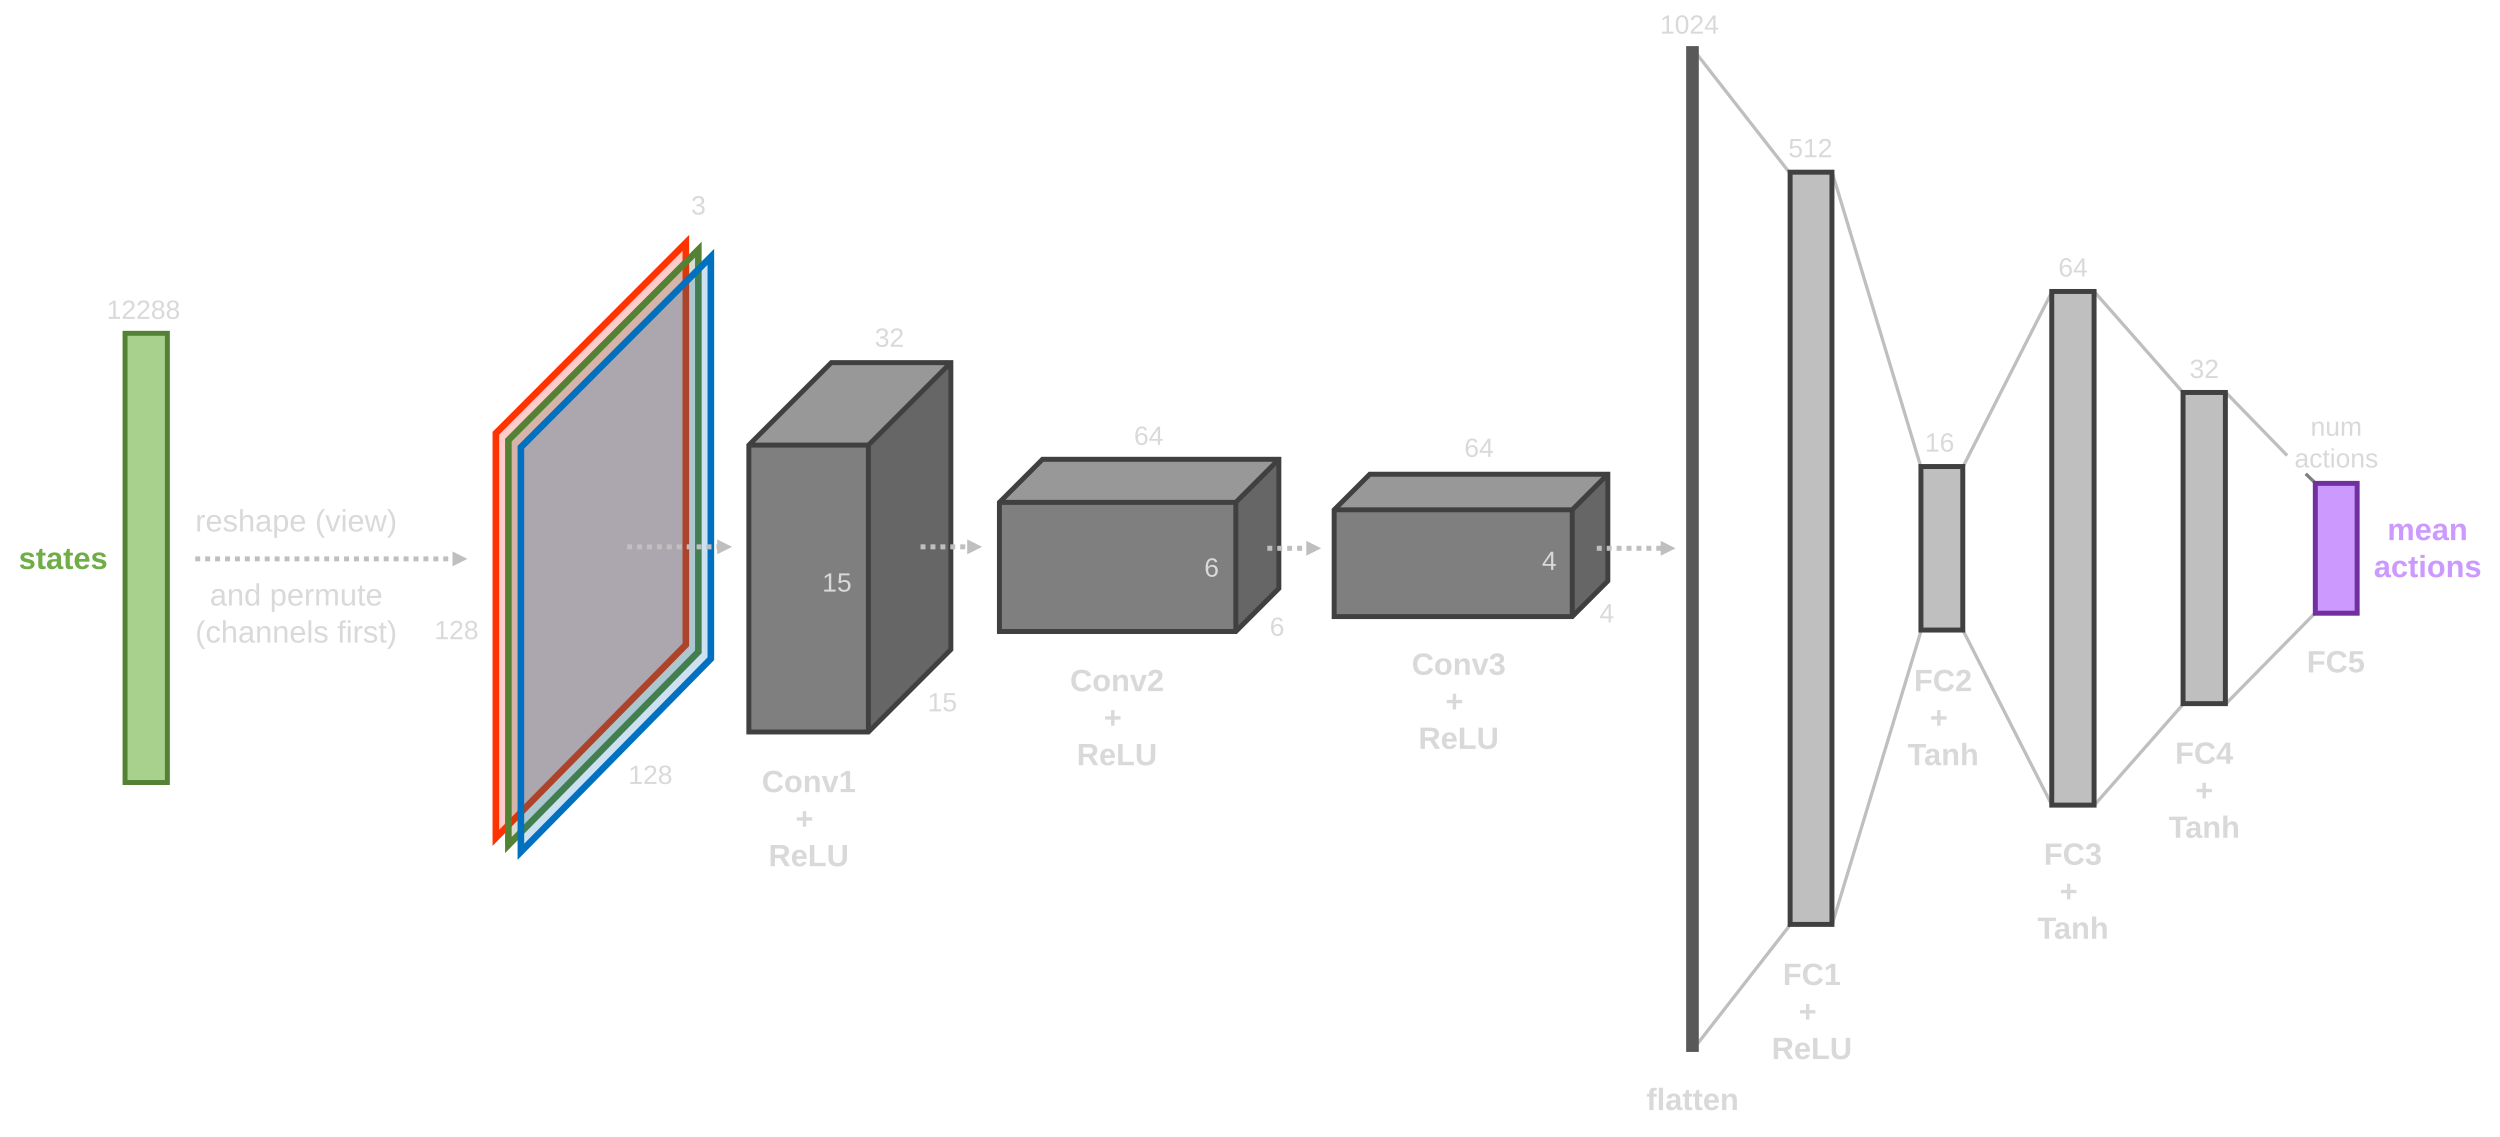
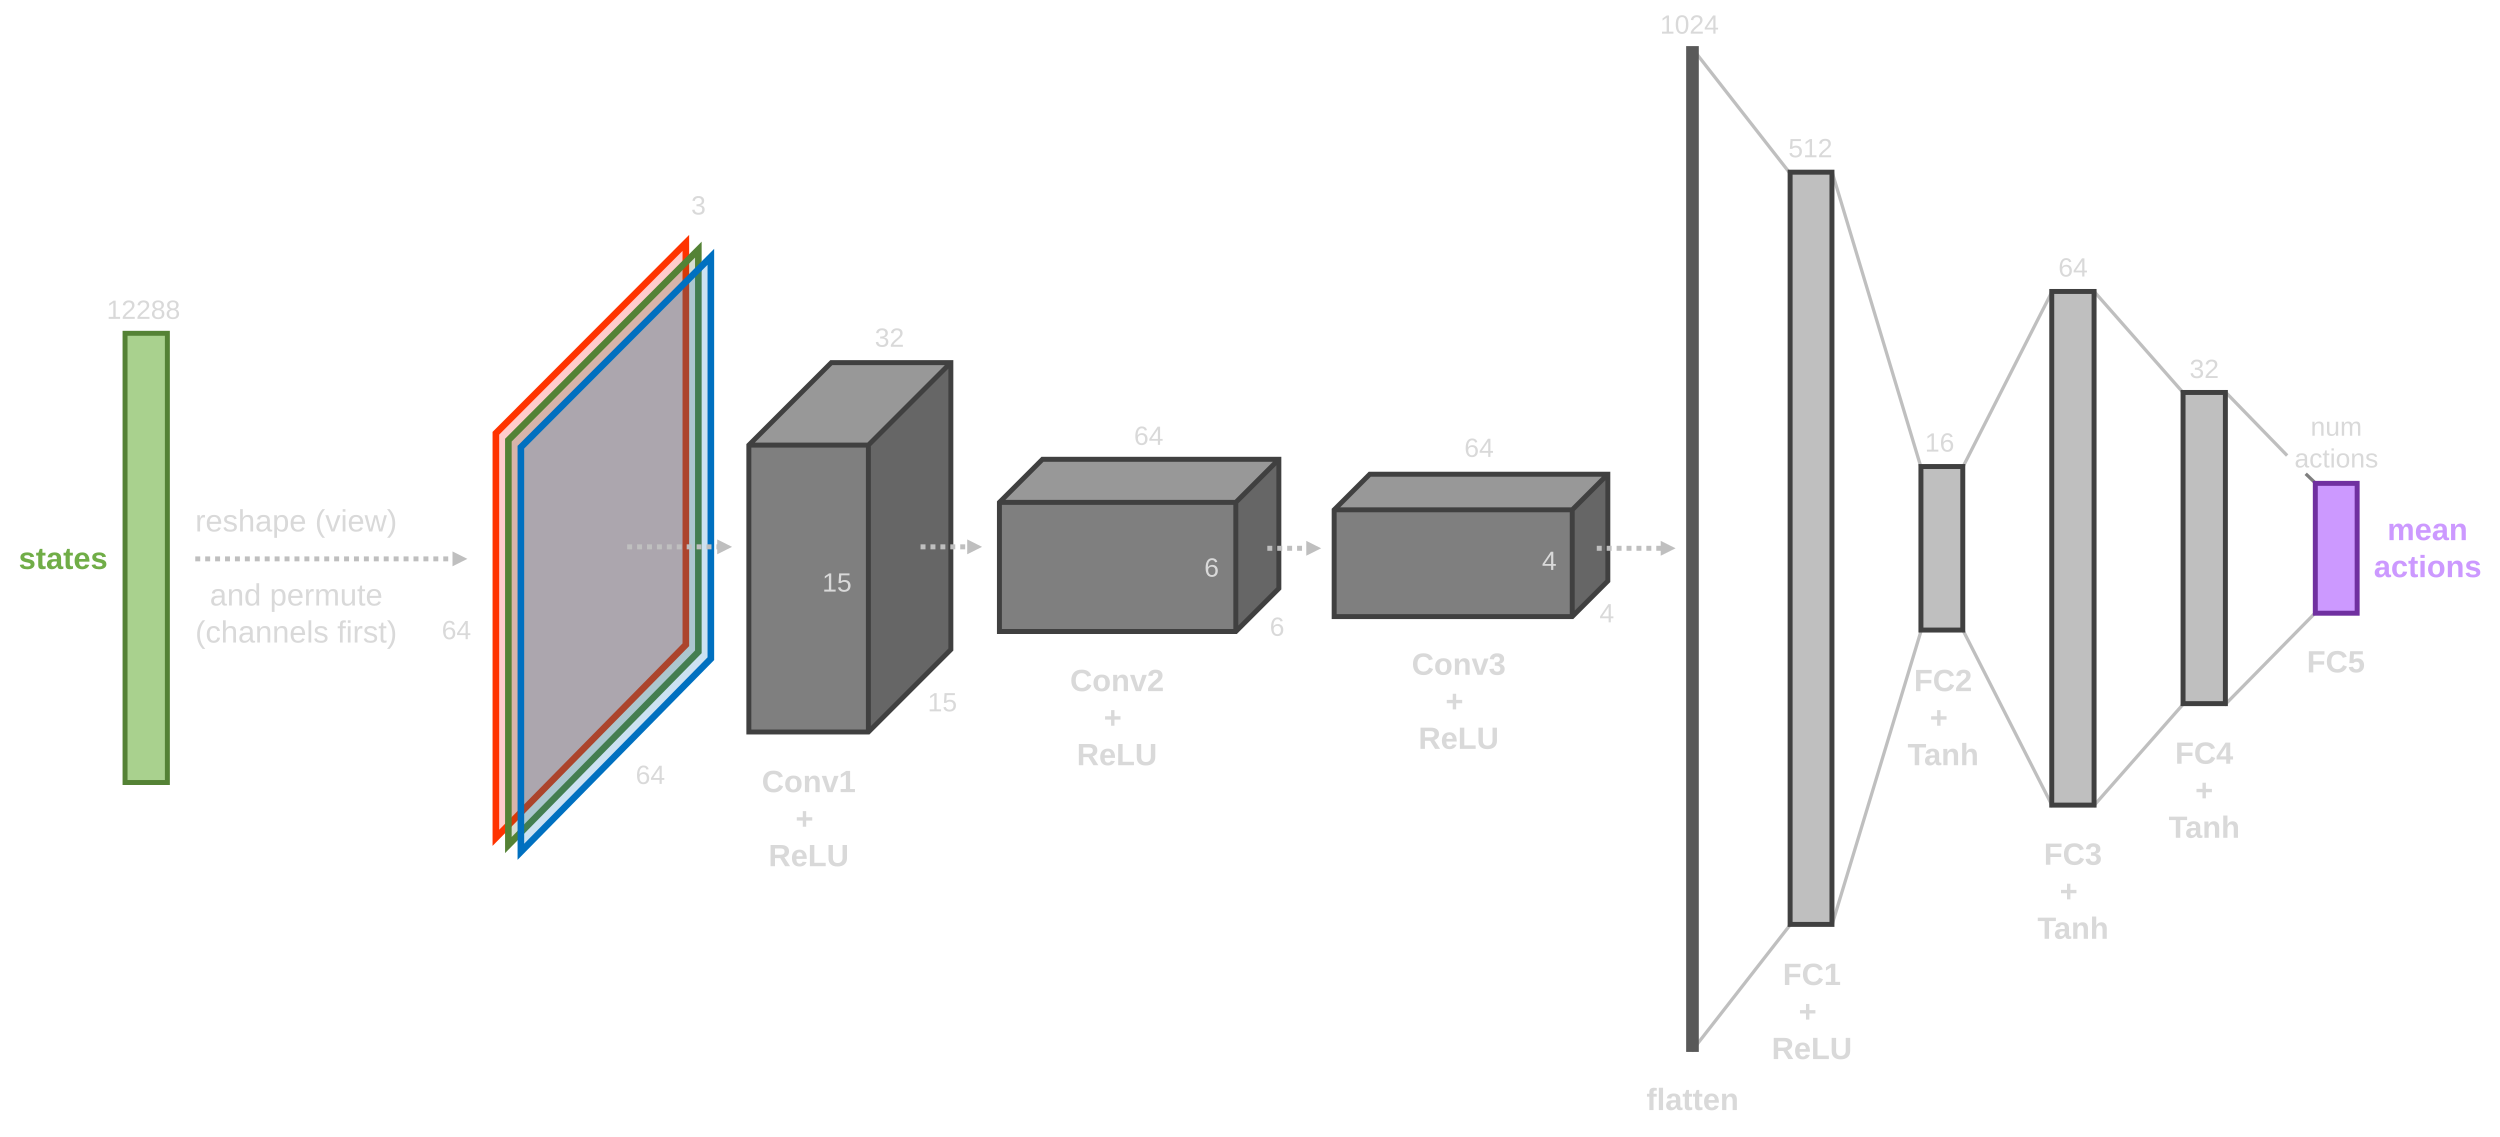
<svg xmlns="http://www.w3.org/2000/svg" width="5198" height="2362" xml:space="preserve" overflow="hidden">
-   <defs>
-     <clipPath id="clip0">
-       <rect x="677" y="476" width="5198" height="2362" />
-     </clipPath>
-   </defs>
-   <g clip-path="url(#clip0)" transform="translate(-677 -476)">
+   <g transform="translate(-677 -476)">
    <path d="M5304.5 1291.5 5430.05 1420.71" stroke="#BFBFBF" stroke-width="6.875" stroke-linecap="square" stroke-miterlimit="8" stroke-dasharray="20.625 6.875" fill="none" fill-rule="evenodd" />
    <path d="M0 0 185.262 188.329" stroke="#BFBFBF" stroke-width="6.875" stroke-linecap="square" stroke-miterlimit="8" stroke-dasharray="20.625 6.875" fill="none" fill-rule="evenodd" transform="matrix(-1 0 0 1 5489.76 1751.5)" />
    <path d="M0 0 185.263 210.592" stroke="#BFBFBF" stroke-width="6.875" stroke-linecap="square" stroke-miterlimit="8" stroke-dasharray="20.625 6.875" fill="none" fill-rule="evenodd" transform="matrix(-1 0 0 1 5216.76 1939.5)" />
    <path d="M5031.5 1082.5 5216.76 1293.09" stroke="#BFBFBF" stroke-width="6.875" stroke-linecap="square" stroke-miterlimit="8" stroke-dasharray="20.625 6.875" fill="none" fill-rule="evenodd" />
    <text fill="#D9D9D9" font-family="Arial,Arial_MSFontService,sans-serif" font-weight="700" font-size="64" transform="matrix(1 0 0 1 4926.61 2274)">FC3</text>
    <text fill="#D9D9D9" font-family="Arial,Arial_MSFontService,sans-serif" font-weight="700" font-size="64" transform="matrix(1 0 0 1 4959.54 2351)">+ </text>
    <text fill="#D9D9D9" font-family="Arial,Arial_MSFontService,sans-serif" font-weight="700" font-size="64" transform="matrix(1 0 0 1 4913.22 2428)">Tanh</text>
    <text fill="#D9D9D9" font-family="Arial,Arial_MSFontService,sans-serif" font-weight="700" font-size="64" transform="matrix(1 0 0 1 5199.42 2064)">FC4</text>
    <text fill="#D9D9D9" font-family="Arial,Arial_MSFontService,sans-serif" font-weight="700" font-size="64" transform="matrix(1 0 0 1 5241.25 2141)">+</text>
    <text fill="#D9D9D9" font-family="Arial,Arial_MSFontService,sans-serif" font-weight="700" font-size="64" transform="matrix(1 0 0 1 5186.04 2218)">Tanh</text>
    <text fill="#D9D9D9" font-family="Arial,Arial_MSFontService,sans-serif" font-weight="400" font-size="55" transform="matrix(1 0 0 1 4956.67 1051)">64</text>
    <text fill="#D9D9D9" font-family="Arial,Arial_MSFontService,sans-serif" font-weight="400" font-size="55" transform="matrix(1 0 0 1 5229.49 1262)">32</text>
    <rect x="3451" y="1536" width="495" height="222" fill="#7F7F7F" />
    <path d="M3946 1536 4020 1462 4020 1684 3946 1758Z" fill="#666666" fill-rule="evenodd" />
    <path d="M3451 1536 3525 1462 4020 1462 3946 1536Z" fill="#989898" fill-rule="evenodd" />
    <path d="M3451 1536 3525 1462 4020 1462 4020 1684 3946 1758 3451 1758ZM3451 1536 3946 1536 4020 1462M3946 1536 3946 1758" stroke="#404040" stroke-width="10.312" stroke-miterlimit="8" fill="none" fill-rule="evenodd" />
    <text fill="#D9D9D9" font-family="Arial,Arial_MSFontService,sans-serif" font-weight="400" font-size="55" transform="matrix(1 0 0 1 4679.29 1415)">16</text>
    <text fill="#D9D9D9" font-family="Arial,Arial_MSFontService,sans-serif" font-weight="400" font-size="55" transform="matrix(1 0 0 1 4395.29 803)">512</text>
    <text fill="#D9D9D9" font-family="Arial,Arial_MSFontService,sans-serif" font-weight="400" font-size="55" transform="matrix(1 0 0 1 4128.47 546)">1024</text>
    <rect x="2755" y="1520.5" width="491.5" height="268.5" fill="#7F7F7F" />
    <path d="M3246.5 1520.5 3336 1431 3336 1699.5 3246.5 1789Z" fill="#666666" fill-rule="evenodd" />
    <path d="M2755 1520.5 2844.5 1431 3336 1431 3246.5 1520.5Z" fill="#989898" fill-rule="evenodd" />
    <path d="M2755 1520.5 2844.5 1431 3336 1431 3336 1699.5 3246.5 1789 2755 1789ZM2755 1520.5 3246.5 1520.5 3336 1431M3246.5 1520.5 3246.5 1789" stroke="#404040" stroke-width="10.312" stroke-miterlimit="8" fill="none" fill-rule="evenodd" />
    <rect x="2234" y="1401.47" width="248.531" height="596.531" fill="#7F7F7F" />
    <path d="M2482.53 1401.47 2654 1230 2654 1826.53 2482.53 1998Z" fill="#666666" fill-rule="evenodd" />
    <path d="M2234 1401.47 2405.47 1230 2654 1230 2482.53 1401.47Z" fill="#989898" fill-rule="evenodd" />
    <path d="M2234 1401.47 2405.47 1230 2654 1230 2654 1826.53 2482.53 1998 2234 1998ZM2234 1401.47 2482.53 1401.47 2654 1230M2482.53 1401.47 2482.53 1998" stroke="#404040" stroke-width="10.312" stroke-miterlimit="8" fill="none" fill-rule="evenodd" />
    <path d="M0 395 395.84 0 1237 0 835.593 395 0 395Z" stroke="#FF3300" stroke-width="13.75" stroke-miterlimit="8" fill="#FF0000" fill-rule="evenodd" fill-opacity="0.2" transform="matrix(6.12323e-17 1 1 -6.12323e-17 1708 981)" />
    <path d="M0 395 396.16 0 1238 0 836.269 395 0 395Z" stroke="#548235" stroke-width="13.75" stroke-miterlimit="8" fill="#385723" fill-rule="evenodd" fill-opacity="0.2" transform="matrix(6.12323e-17 1 1 -6.12323e-17 1734 995)" />
    <path d="M0 395 395.84 0 1237 0 835.594 395 0 395Z" stroke="#0070C0" stroke-width="13.75" stroke-miterlimit="8" fill="#0070C0" fill-rule="evenodd" fill-opacity="0.2" transform="matrix(6.12323e-17 1 1 -6.12323e-17 1760 1010)" />
    <path d="M0 0 185.001 363.904" stroke="#BFBFBF" stroke-width="6.875" stroke-linecap="square" stroke-miterlimit="8" stroke-dasharray="20.625 6.875" fill="none" fill-rule="evenodd" transform="matrix(-1 0 0 1 4943.5 1082.5)" />
    <path d="M4670.7 1446.27 4486.5 834.5" stroke="#BFBFBF" stroke-width="6.875" stroke-linecap="square" stroke-miterlimit="8" stroke-dasharray="20.625 6.875" fill="none" fill-rule="evenodd" />
    <path d="M4943.5 2150.41 4758.5 1786.5" stroke="#BFBFBF" stroke-width="6.875" stroke-linecap="square" stroke-miterlimit="8" stroke-dasharray="20.625 6.875" fill="none" fill-rule="evenodd" />
    <path d="M0 0 184.202 608.225" stroke="#BFBFBF" stroke-width="6.875" stroke-linecap="square" stroke-miterlimit="8" stroke-dasharray="20.625 6.875" fill="none" fill-rule="evenodd" transform="matrix(1 0 0 -1 4486.5 2397.73)" />
    <path d="M0 0 203.001 260.413" stroke="#BFBFBF" stroke-width="6.875" stroke-linecap="square" stroke-miterlimit="8" stroke-dasharray="20.625 6.875" fill="none" fill-rule="evenodd" transform="matrix(1 0 0 -1 4196.5 2658.91)" />
    <path d="M4196.5 577.5 4399.5 837.221" stroke="#BFBFBF" stroke-width="6.875" stroke-linecap="square" stroke-miterlimit="8" stroke-dasharray="20.625 6.875" fill="none" fill-rule="evenodd" />
    <path d="M3997 1610.84 4007.31 1610.84 4007.31 1621.16 3997 1621.16ZM4017.63 1610.84 4027.94 1610.84 4027.94 1621.16 4017.63 1621.16ZM4038.25 1610.84 4048.56 1610.84 4048.56 1621.16 4038.25 1621.16ZM4058.88 1610.84 4069.19 1610.84 4069.19 1621.16 4058.88 1621.16ZM4079.5 1610.84 4089.81 1610.84 4089.81 1621.16 4079.5 1621.16ZM4100.13 1610.84 4110.44 1610.84 4110.44 1621.16 4100.12 1621.16ZM4120.75 1610.84 4131.06 1610.84 4131.06 1621.16 4120.75 1621.16ZM4129.95 1600.53 4160.89 1616 4129.95 1631.47Z" fill="#BFBFBF" />
    <path d="M3312 1610.84 3322.31 1610.84 3322.31 1621.16 3312 1621.16ZM3332.62 1610.84 3342.94 1610.84 3342.94 1621.16 3332.62 1621.16ZM3353.25 1610.84 3363.56 1610.84 3363.56 1621.16 3353.25 1621.16ZM3373.88 1610.84 3384.19 1610.84 3384.19 1621.16 3373.88 1621.16ZM3394.5 1610.84 3398.16 1610.84 3398.16 1621.16 3394.5 1621.16ZM3393 1600.53 3423.94 1616 3393 1631.47Z" fill="#BFBFBF" />
    <path d="M2591 1607.84 2601.31 1607.84 2601.31 1618.16 2591 1618.16ZM2611.62 1607.84 2621.94 1607.84 2621.94 1618.16 2611.62 1618.16ZM2632.25 1607.84 2642.56 1607.84 2642.56 1618.16 2632.25 1618.16ZM2652.87 1607.84 2663.19 1607.84 2663.19 1618.16 2652.87 1618.16ZM2673.5 1607.84 2683.81 1607.84 2683.81 1618.16 2673.5 1618.16ZM2688 1597.53 2718.93 1613 2688 1628.47Z" fill="#BFBFBF" />
    <path d="M1981 1607.84 1991.31 1607.84 1991.31 1618.16 1981 1618.16ZM2001.62 1607.84 2011.94 1607.84 2011.94 1618.16 2001.62 1618.16ZM2022.25 1607.84 2032.56 1607.84 2032.56 1618.16 2022.25 1618.16ZM2042.88 1607.84 2053.19 1607.84 2053.19 1618.16 2042.88 1618.16ZM2063.5 1607.84 2073.81 1607.84 2073.81 1618.16 2063.5 1618.16ZM2084.12 1607.84 2094.44 1607.84 2094.44 1618.16 2084.12 1618.16ZM2104.75 1607.84 2115.06 1607.84 2115.06 1618.16 2104.75 1618.16ZM2125.38 1607.84 2135.69 1607.84 2135.69 1618.16 2125.38 1618.16ZM2146 1607.84 2156.31 1607.84 2156.31 1618.16 2146 1618.16ZM2166.62 1607.84 2173.35 1607.84 2173.35 1618.16 2166.62 1618.16ZM2168.19 1597.53 2199.13 1613 2168.19 1628.47Z" fill="#BFBFBF" />
    <text fill="#D9D9D9" font-family="Arial,Arial_MSFontService,sans-serif" font-weight="700" font-size="64" transform="matrix(1 0 0 1 4656.57 1913)">FC2</text>
    <text fill="#D9D9D9" font-family="Arial,Arial_MSFontService,sans-serif" font-weight="700" font-size="64" transform="matrix(1 0 0 1 4689.5 1990)">+ </text>
    <text fill="#D9D9D9" font-family="Arial,Arial_MSFontService,sans-serif" font-weight="700" font-size="64" transform="matrix(1 0 0 1 4643.19 2067)">Tanh</text>
    <text fill="#D9D9D9" font-family="Arial,Arial_MSFontService,sans-serif" font-weight="700" font-size="64" transform="matrix(1 0 0 1 4383.88 2524)">FC1</text>
    <text fill="#D9D9D9" font-family="Arial,Arial_MSFontService,sans-serif" font-weight="700" font-size="64" transform="matrix(1 0 0 1 4416.81 2601)">+ </text>
    <text fill="#D9D9D9" font-family="Arial,Arial_MSFontService,sans-serif" font-weight="700" font-size="64" transform="matrix(1 0 0 1 4360.66 2678)">ReLU</text>
    <text fill="#D9D9D9" font-family="Arial,Arial_MSFontService,sans-serif" font-weight="700" font-size="64" transform="matrix(1 0 0 1 4100.26 2784)">flatten</text>
    <text fill="#D9D9D9" font-family="Arial,Arial_MSFontService,sans-serif" font-weight="400" font-size="55" transform="matrix(1 0 0 1 3721.62 1426)">64</text>
    <text fill="#D9D9D9" font-family="Arial,Arial_MSFontService,sans-serif" font-weight="400" font-size="55" transform="matrix(1 0 0 1 3034.76 1401)">64</text>
    <text fill="#D9D9D9" font-family="Arial,Arial_MSFontService,sans-serif" font-weight="400" font-size="55" transform="matrix(1 0 0 1 2495.85 1197)">32</text>
    <text fill="#D9D9D9" font-family="Arial,Arial_MSFontService,sans-serif" font-weight="400" font-size="55" transform="matrix(1 0 0 1 2113.97 922)">3</text>
    <text fill="#D9D9D9" font-family="Arial,Arial_MSFontService,sans-serif" font-weight="400" font-size="55" transform="matrix(1 0 0 1 4002.58 1770)">4</text>
-     <text fill="#D9D9D9" font-family="Arial,Arial_MSFontService,sans-serif" font-weight="400" font-size="55" transform="matrix(1 0 0 1 1983.47 2106)">128</text>
+     <text fill="#D9D9D9" font-family="Arial,Arial_MSFontService,sans-serif" font-weight="400" font-size="55" transform="matrix(1 0 0 1 1998.65 2106)">64</text>
    <text fill="#D9D9D9" font-family="Arial,Arial_MSFontService,sans-serif" font-weight="400" font-size="55" transform="matrix(1 0 0 1 3317.02 1798)">6</text>
    <text fill="#D9D9D9" font-family="Arial,Arial_MSFontService,sans-serif" font-weight="400" font-size="55" transform="matrix(1 0 0 1 2605.75 1955)">15</text>
    <text fill="#D9D9D9" font-family="Arial,Arial_MSFontService,sans-serif" font-weight="400" font-size="55" transform="matrix(1 0 0 1 3180.9 1675)">6</text>
    <text fill="#D9D9D9" font-family="Arial,Arial_MSFontService,sans-serif" font-weight="400" font-size="55" transform="matrix(1 0 0 1 3882.97 1661)">4</text>
    <text fill="#D9D9D9" font-family="Arial,Arial_MSFontService,sans-serif" font-weight="400" font-size="55" transform="matrix(1 0 0 1 2386.59 1706)">15</text>
-     <text fill="#D9D9D9" font-family="Arial,Arial_MSFontService,sans-serif" font-weight="400" font-size="55" transform="matrix(1 0 0 1 1580.22 1805)">128</text>
+     <text fill="#D9D9D9" font-family="Arial,Arial_MSFontService,sans-serif" font-weight="400" font-size="55" transform="matrix(1 0 0 1 1595.4 1805)">64</text>
    <text fill="#D9D9D9" font-family="Arial,Arial_MSFontService,sans-serif" font-weight="700" font-size="64" transform="matrix(1 0 0 1 3612.23 1879)">Conv3</text>
    <text fill="#D9D9D9" font-family="Arial,Arial_MSFontService,sans-serif" font-weight="700" font-size="64" transform="matrix(1 0 0 1 3682.4 1956)">+ </text>
    <text fill="#D9D9D9" font-family="Arial,Arial_MSFontService,sans-serif" font-weight="700" font-size="64" transform="matrix(1 0 0 1 3626.25 2033)">ReLU</text>
    <text fill="#D9D9D9" font-family="Arial,Arial_MSFontService,sans-serif" font-weight="700" font-size="64" transform="matrix(1 0 0 1 2901.81 1913)">Conv2</text>
    <text fill="#D9D9D9" font-family="Arial,Arial_MSFontService,sans-serif" font-weight="700" font-size="64" transform="matrix(1 0 0 1 2971.98 1990)">+ </text>
    <text fill="#D9D9D9" font-family="Arial,Arial_MSFontService,sans-serif" font-weight="700" font-size="64" transform="matrix(1 0 0 1 2915.83 2067)">ReLU</text>
    <text fill="#D9D9D9" font-family="Arial,Arial_MSFontService,sans-serif" font-weight="700" font-size="64" transform="matrix(1 0 0 1 2260.84 2123)">Conv1</text>
    <text fill="#D9D9D9" font-family="Arial,Arial_MSFontService,sans-serif" font-weight="700" font-size="64" transform="matrix(1 0 0 1 2331.01 2200)">+ </text>
    <text fill="#D9D9D9" font-family="Arial,Arial_MSFontService,sans-serif" font-weight="700" font-size="64" transform="matrix(1 0 0 1 2274.86 2277)">ReLU</text>
    <rect x="937" y="1169" width="88" height="934" stroke="#548235" stroke-width="10.312" stroke-miterlimit="8" fill="#A9D18E" />
    <text fill="#70AD47" font-family="Arial,Arial_MSFontService,sans-serif" font-weight="700" font-size="64" transform="matrix(1 0 0 1 715.826 1659)">states</text>
    <path d="M1083 1632.84 1093.31 1632.84 1093.31 1643.16 1083 1643.16ZM1103.63 1632.84 1113.94 1632.84 1113.94 1643.16 1103.63 1643.16ZM1124.25 1632.84 1134.56 1632.84 1134.56 1643.16 1124.25 1643.16ZM1144.88 1632.84 1155.19 1632.84 1155.19 1643.16 1144.88 1643.16ZM1165.5 1632.84 1175.81 1632.84 1175.81 1643.16 1165.5 1643.16ZM1186.13 1632.84 1196.44 1632.84 1196.44 1643.16 1186.13 1643.16ZM1206.75 1632.84 1217.06 1632.84 1217.06 1643.16 1206.75 1643.16ZM1227.38 1632.84 1237.69 1632.84 1237.69 1643.16 1227.38 1643.16ZM1248 1632.84 1258.31 1632.84 1258.31 1643.16 1248 1643.16ZM1268.63 1632.84 1278.94 1632.84 1278.94 1643.16 1268.63 1643.16ZM1289.25 1632.84 1299.56 1632.84 1299.56 1643.16 1289.25 1643.16ZM1309.88 1632.84 1320.19 1632.84 1320.19 1643.16 1309.88 1643.16ZM1330.5 1632.84 1340.81 1632.84 1340.81 1643.16 1330.5 1643.16ZM1351.13 1632.84 1361.44 1632.84 1361.44 1643.16 1351.13 1643.16ZM1371.75 1632.84 1382.06 1632.84 1382.06 1643.16 1371.75 1643.16ZM1392.38 1632.84 1402.69 1632.84 1402.69 1643.16 1392.38 1643.16ZM1413 1632.84 1423.31 1632.84 1423.31 1643.16 1413 1643.16ZM1433.63 1632.84 1443.94 1632.84 1443.94 1643.16 1433.63 1643.16ZM1454.25 1632.84 1464.56 1632.84 1464.56 1643.16 1454.25 1643.16ZM1474.88 1632.84 1485.19 1632.84 1485.19 1643.16 1474.88 1643.16ZM1495.5 1632.84 1505.81 1632.84 1505.81 1643.16 1495.5 1643.16ZM1516.13 1632.84 1526.44 1632.84 1526.44 1643.16 1516.13 1643.16ZM1536.75 1632.84 1547.06 1632.84 1547.06 1643.16 1536.75 1643.16ZM1557.38 1632.84 1567.69 1632.84 1567.69 1643.16 1557.38 1643.16ZM1578 1632.84 1588.31 1632.84 1588.31 1643.16 1578 1643.16ZM1598.63 1632.84 1608.94 1632.84 1608.94 1643.16 1598.63 1643.16ZM1619.25 1632.84 1623 1632.84 1623 1643.16 1619.25 1643.16ZM1617.84 1622.53 1648.78 1638 1617.84 1653.47Z" fill="#BFBFBF" />
    <text fill="#D9D9D9" font-family="Arial,Arial_MSFontService,sans-serif" font-weight="400" font-size="64" transform="matrix(1 0 0 1 1082.92 1581)">reshape (view)</text>
    <text fill="#D9D9D9" font-family="Arial,Arial_MSFontService,sans-serif" font-weight="400" font-size="64" transform="matrix(1 0 0 1 1113.29 1735)">and permute</text>
    <text fill="#D9D9D9" font-family="Arial,Arial_MSFontService,sans-serif" font-weight="400" font-size="64" transform="matrix(1 0 0 1 1082.92 1812)">(channels first)</text>
    <text fill="#D9D9D9" font-family="Arial,Arial_MSFontService,sans-serif" font-weight="400" font-size="55" transform="matrix(1 0 0 1 898.792 1139)">12288</text>
    <path d="M5473.5 1463.5 5491.48 1480.73" stroke="#7F7F7F" stroke-width="6.875" stroke-linecap="square" stroke-miterlimit="8" stroke-dasharray="20.625 6.875" fill="none" fill-rule="evenodd" />
    <text fill="#CC99FF" font-family="Arial,Arial_MSFontService,sans-serif" font-weight="700" font-size="64" transform="matrix(1 0 0 1 5640.7 1599)">mean</text>
    <text fill="#CC99FF" font-family="Arial,Arial_MSFontService,sans-serif" font-weight="700" font-size="64" transform="matrix(1 0 0 1 5612.63 1676)">actions</text>
    <text fill="#D9D9D9" font-family="Arial,Arial_MSFontService,sans-serif" font-weight="700" font-size="64" transform="matrix(1 0 0 1 5473.28 1874)">FC5</text>
    <text fill="#D9D9D9" font-family="Arial,Arial_MSFontService,sans-serif" font-weight="400" font-size="55" transform="matrix(1 0 0 1 5481.14 1382)">num</text>
    <text fill="#D9D9D9" font-family="Arial,Arial_MSFontService,sans-serif" font-weight="400" font-size="55" transform="matrix(1 0 0 1 5447.64 1448)">actions</text>
    <rect x="4943" y="1082" width="88" height="1068" stroke="#404040" stroke-width="10.312" stroke-miterlimit="8" fill="#BFBFBF" />
    <rect x="5216" y="1292" width="88" height="647" stroke="#404040" stroke-width="10.312" stroke-miterlimit="8" fill="#BFBFBF" />
    <rect x="4671" y="1446" width="87" height="340" stroke="#404040" stroke-width="10.312" stroke-miterlimit="8" fill="#BFBFBF" />
    <rect x="4399" y="834" width="87" height="1564" stroke="#404040" stroke-width="10.312" stroke-miterlimit="8" fill="#BFBFBF" />
    <rect x="4188" y="577" width="16" height="2081" stroke="#595959" stroke-width="10.312" stroke-miterlimit="8" fill="#595959" />
    <rect x="5491" y="1481" width="87" height="270" stroke="#7030A0" stroke-width="10.312" stroke-miterlimit="8" fill="#CC99FF" />
  </g>
</svg>
